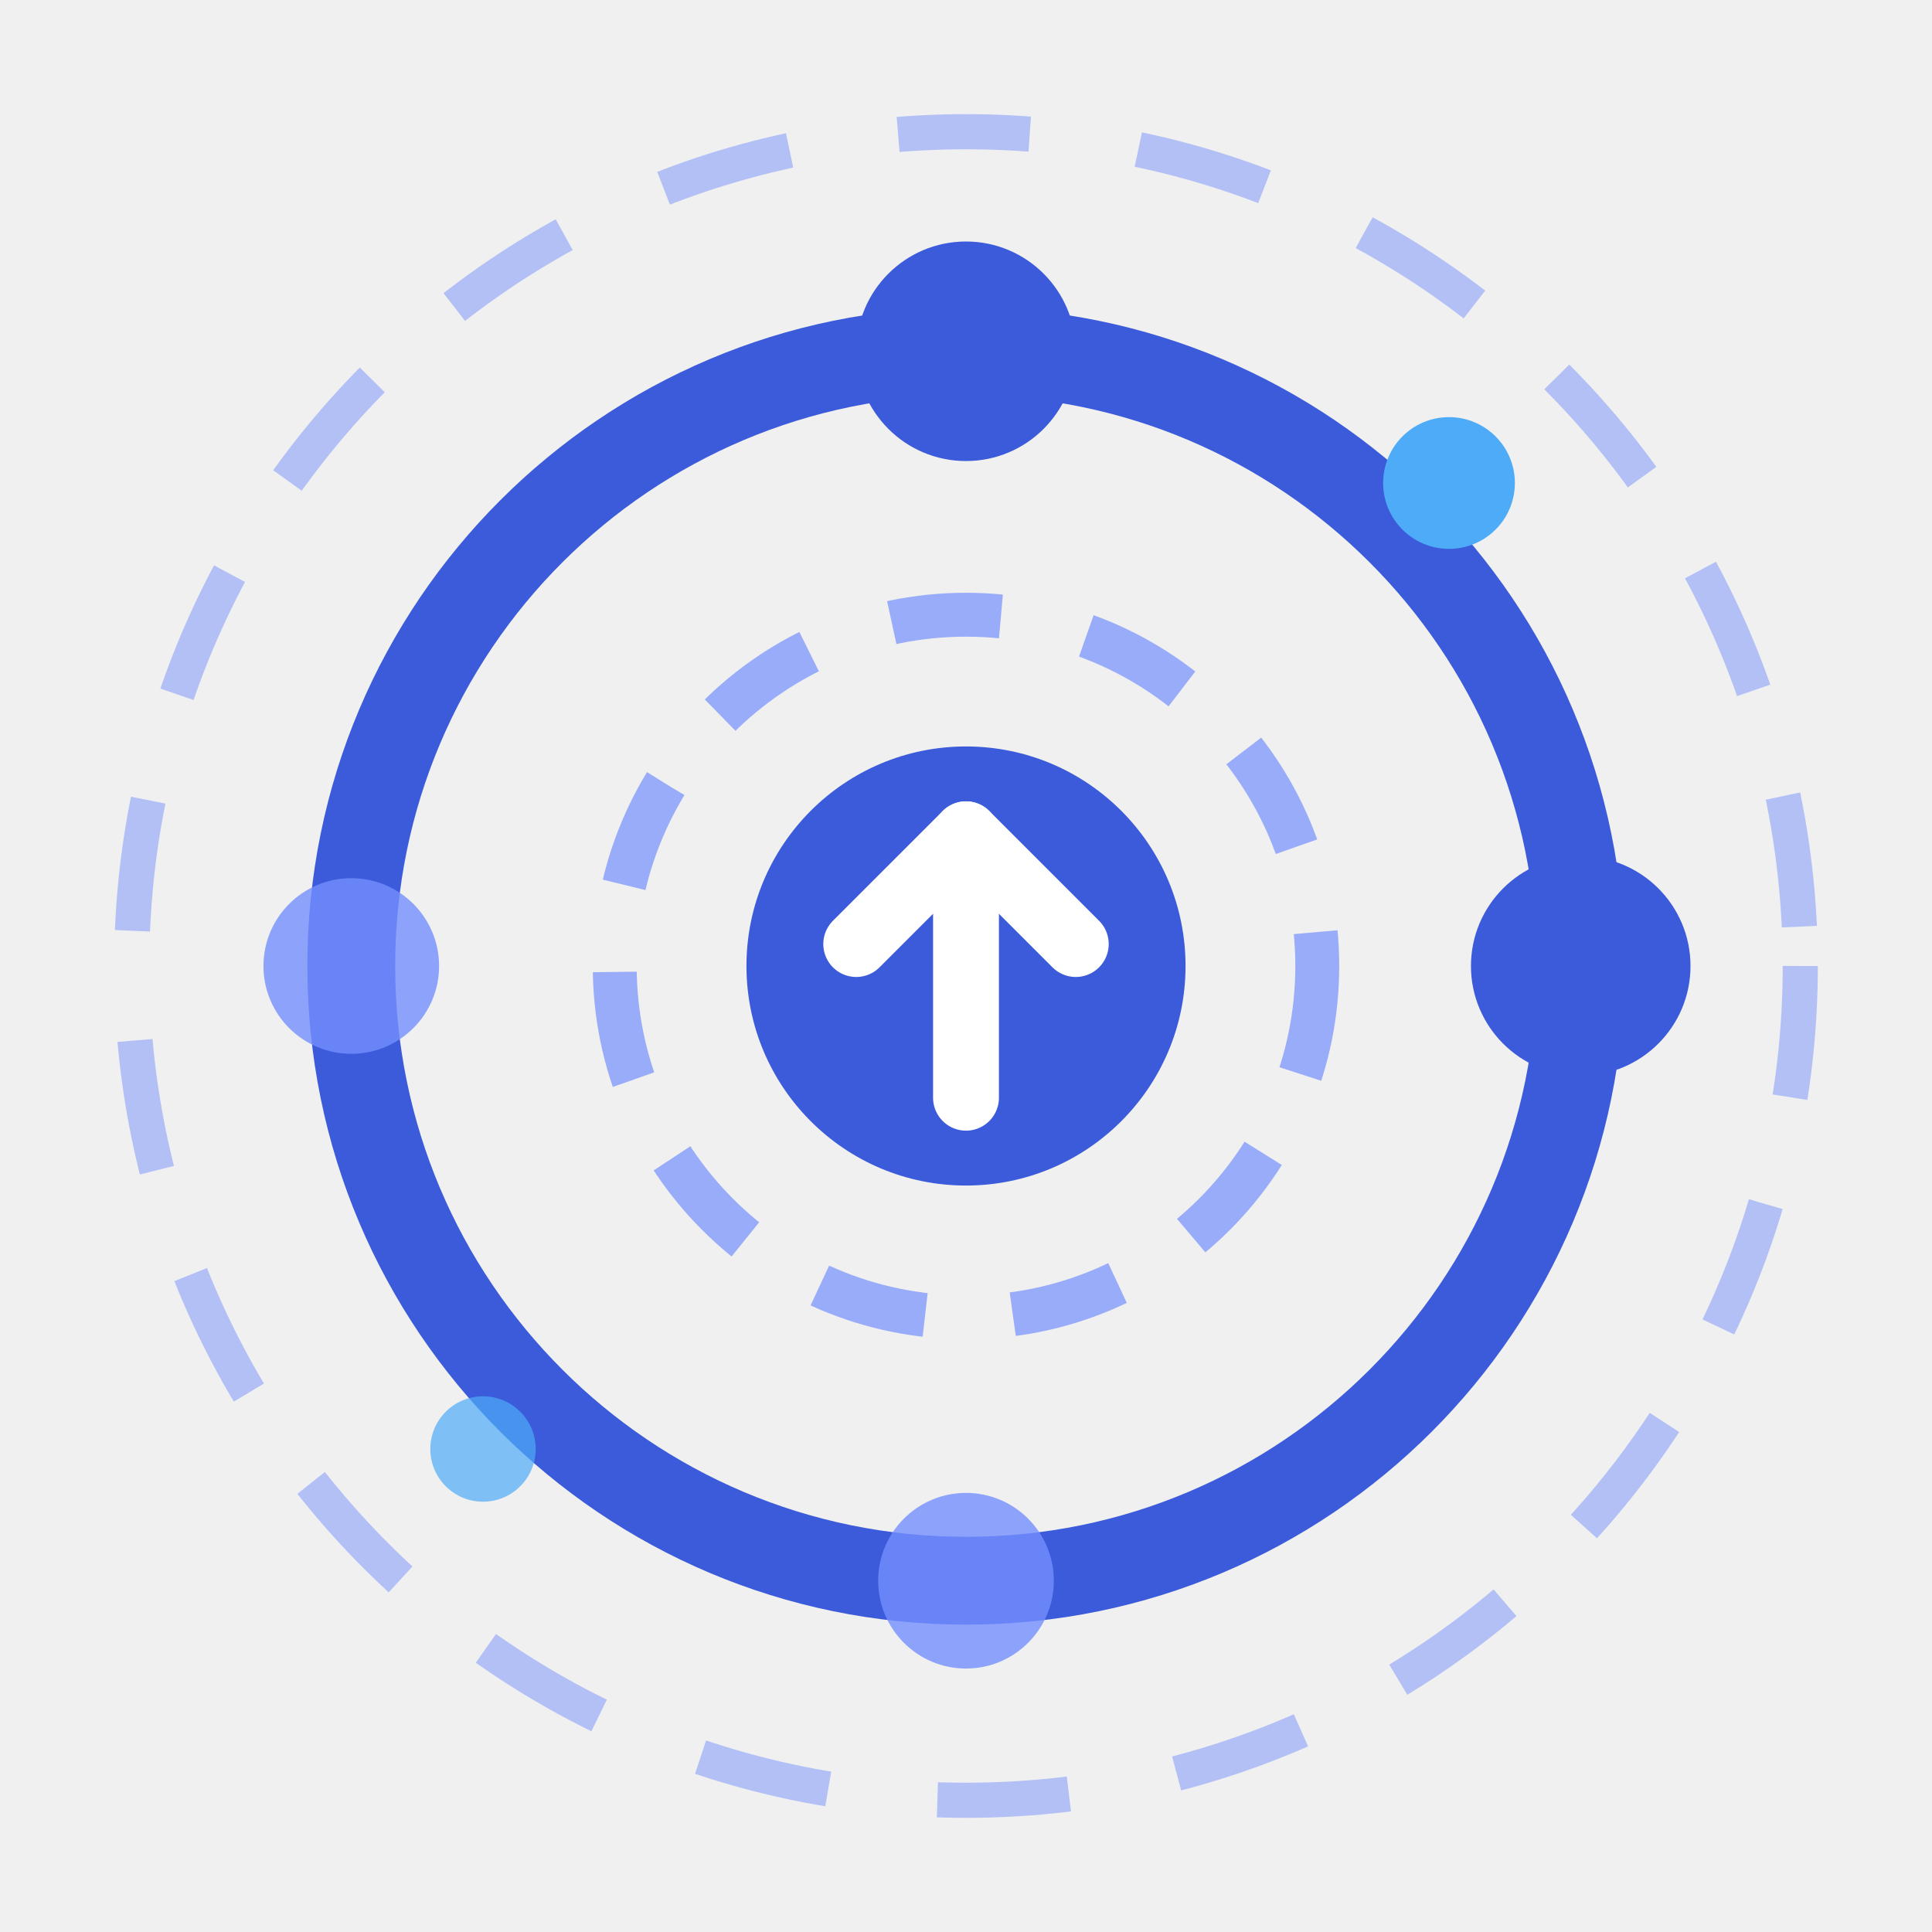
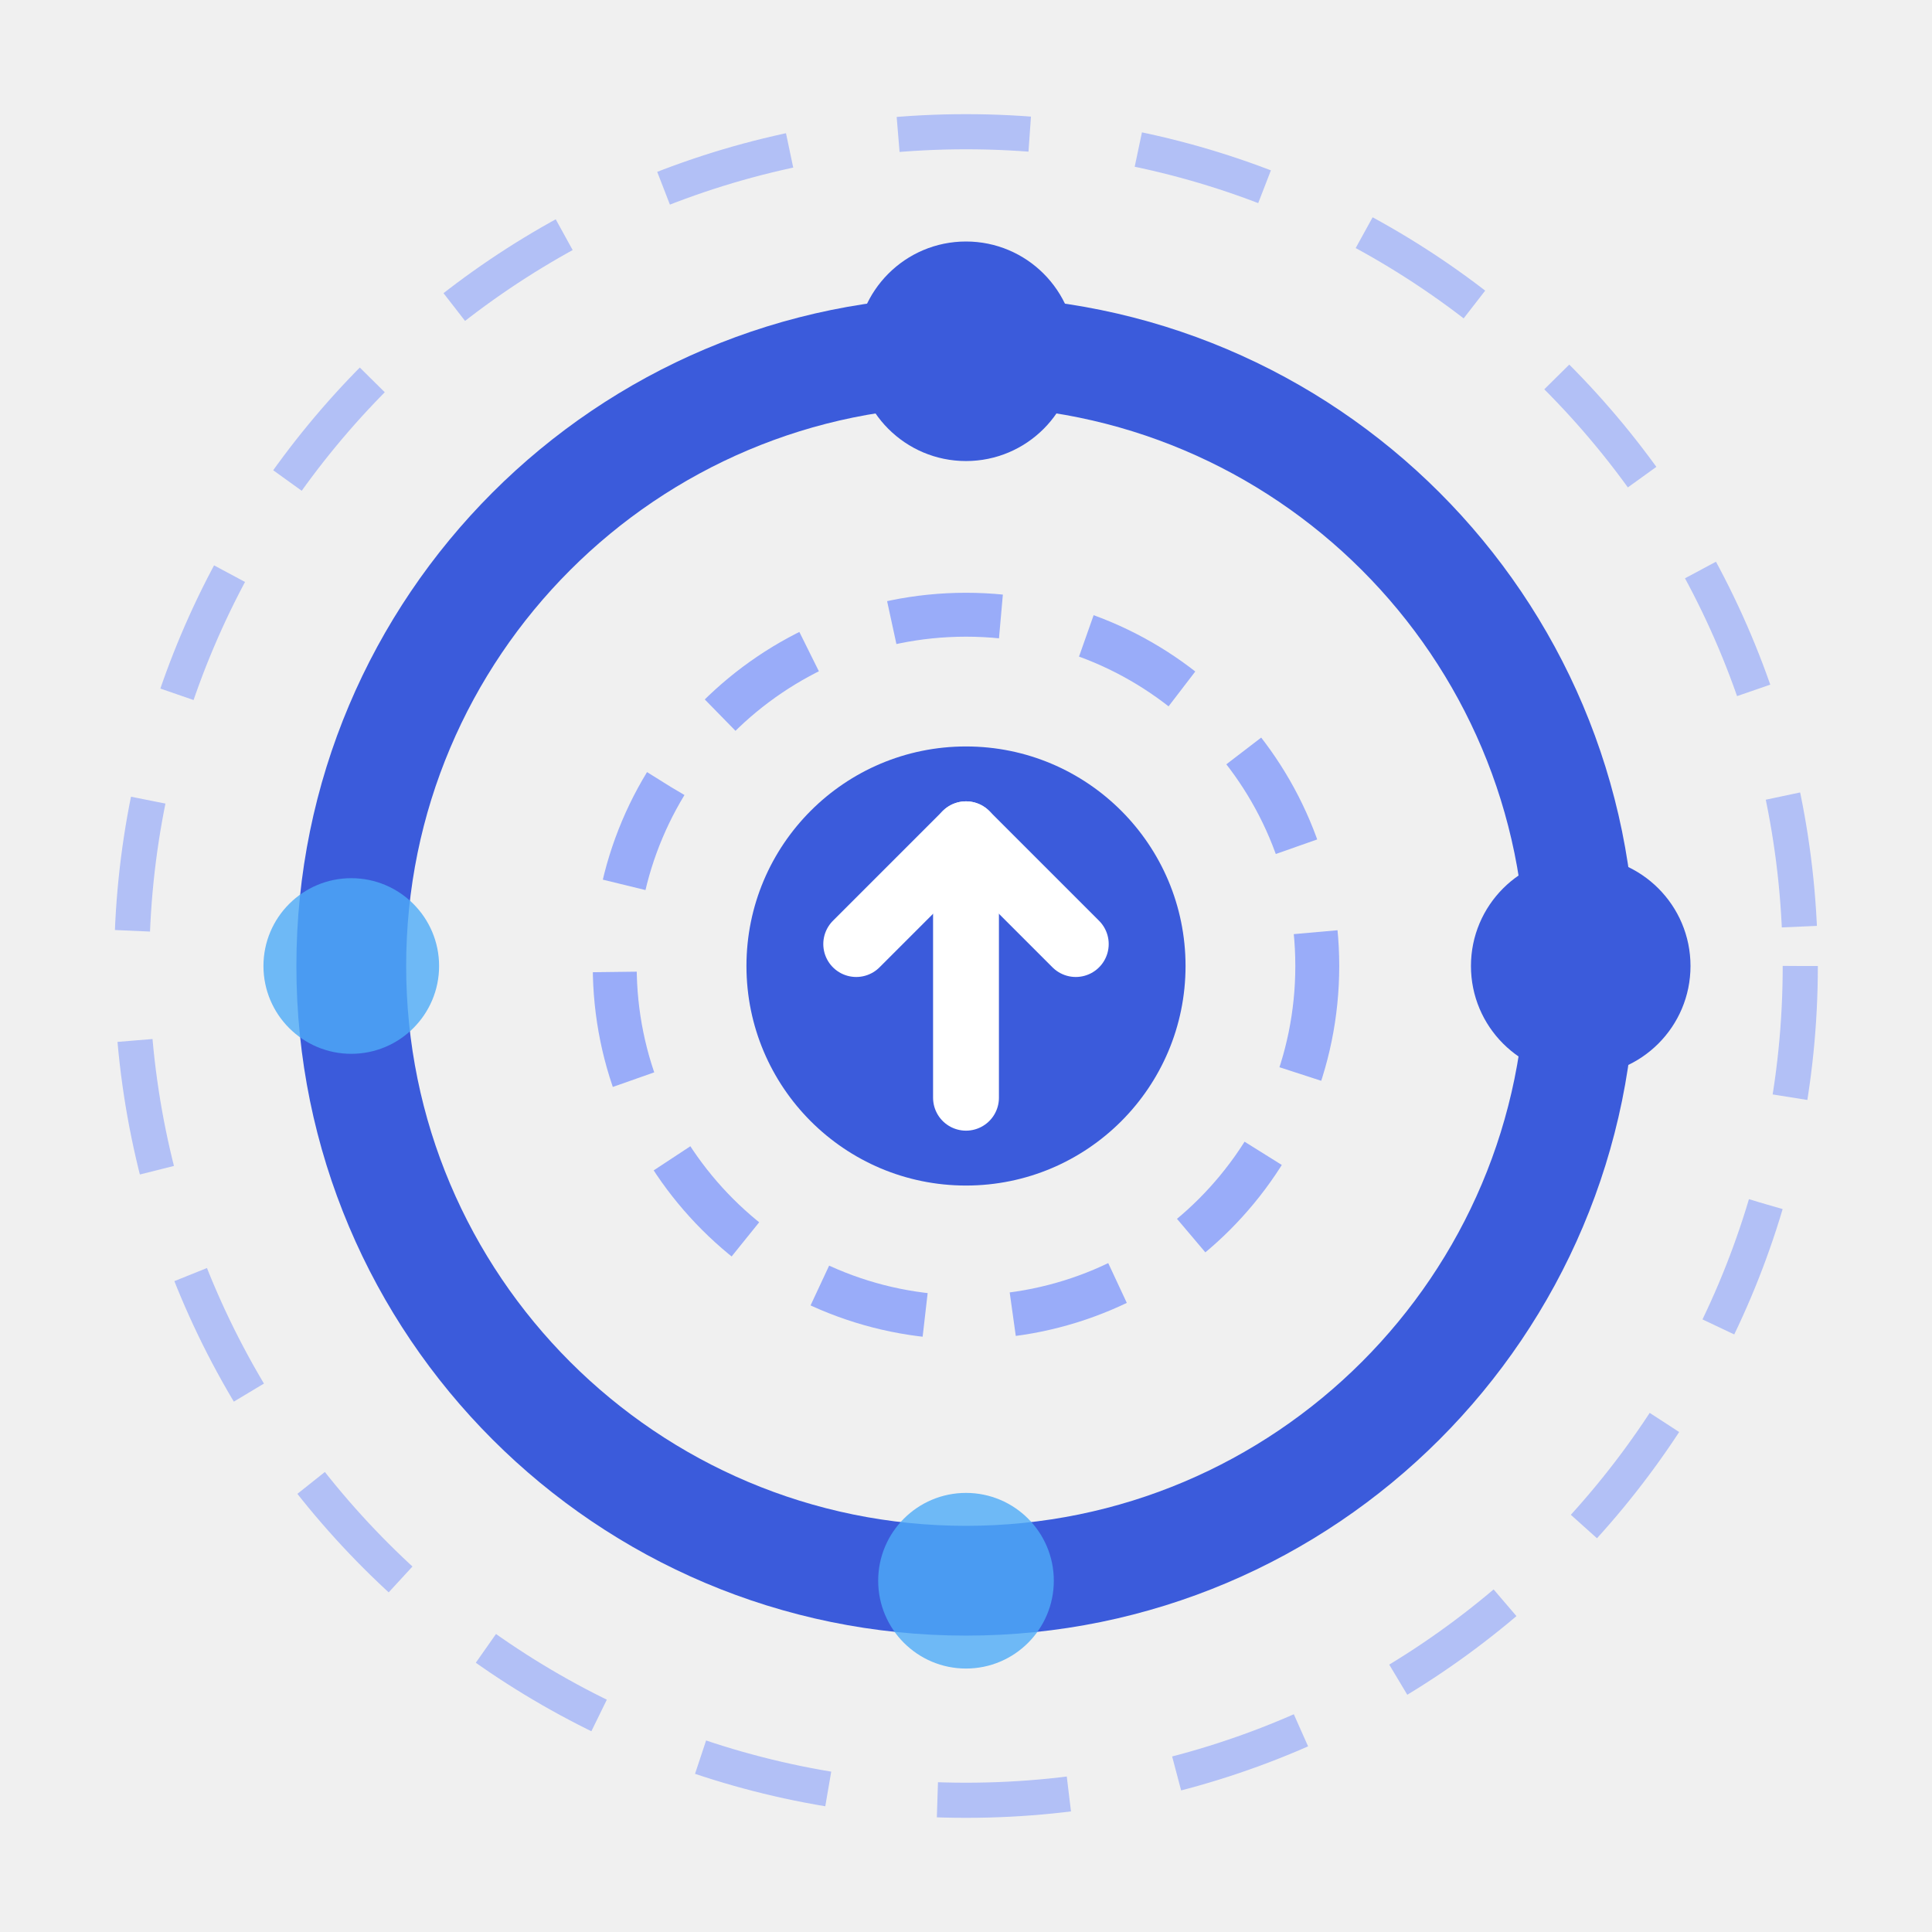
- <svg xmlns="http://www.w3.org/2000/svg" viewBox="0 0 44 44">
-   <circle cx="22" cy="22" r="19" fill="none" stroke="#748FFC" stroke-width="0.8" stroke-dasharray="3 2.5" opacity="0.5" />
-   <circle cx="22" cy="22" r="14" fill="none" stroke="#3B5BDB" stroke-width="2" />
-   <circle cx="22" cy="22" r="8" fill="none" stroke="#748FFC" stroke-width="1" stroke-dasharray="2.5 2" opacity="0.7" />
+ <svg xmlns="http://www.w3.org/2000/svg" viewBox="0 0 44 44" fill="none">
+   <ellipse cx="22" cy="22" rx="19" ry="19" stroke="#748FFC" stroke-width="0.8" stroke-dasharray="3 2.5" opacity="0.5" />
+   <ellipse cx="22" cy="22" rx="14" ry="14" stroke="#3B5BDB" stroke-width="2.5" />
+   <ellipse cx="22" cy="22" rx="8" ry="8" stroke="#748FFC" stroke-width="1" stroke-dasharray="2.5 2" opacity="0.7" />
  <circle cx="22" cy="22" r="5" fill="#3B5BDB" />
-   <path d="M22 25 L22 19" fill="none" stroke="white" stroke-width="1.5" stroke-linecap="round" />
-   <path d="M19.5 21.5 L22 19 L24.5 21.5" fill="none" stroke="white" stroke-width="1.5" stroke-linecap="round" stroke-linejoin="round" />
+   <path d="M22 25 L22 19" stroke="white" stroke-width="1.5" stroke-linecap="round" />
+   <path d="M19.5 21.5 L22 19 L24.5 21.5" stroke="white" stroke-width="1.5" stroke-linecap="round" stroke-linejoin="round" />
  <circle cx="22" cy="8" r="2.5" fill="#3B5BDB" />
  <circle cx="36" cy="22" r="2.5" fill="#3B5BDB" />
-   <circle cx="22" cy="36" r="2" fill="#748FFC" opacity="0.8" />
-   <circle cx="8" cy="22" r="2" fill="#748FFC" opacity="0.8" />
-   <circle cx="33" cy="11" r="1.5" fill="#4DABF7" />
-   <circle cx="11" cy="33" r="1.2" fill="#4DABF7" opacity="0.7" />
+   <circle cx="22" cy="36" r="2" fill="#4DABF7" opacity="0.8" />
+   <circle cx="8" cy="22" r="2" fill="#4DABF7" opacity="0.8" />
</svg>
